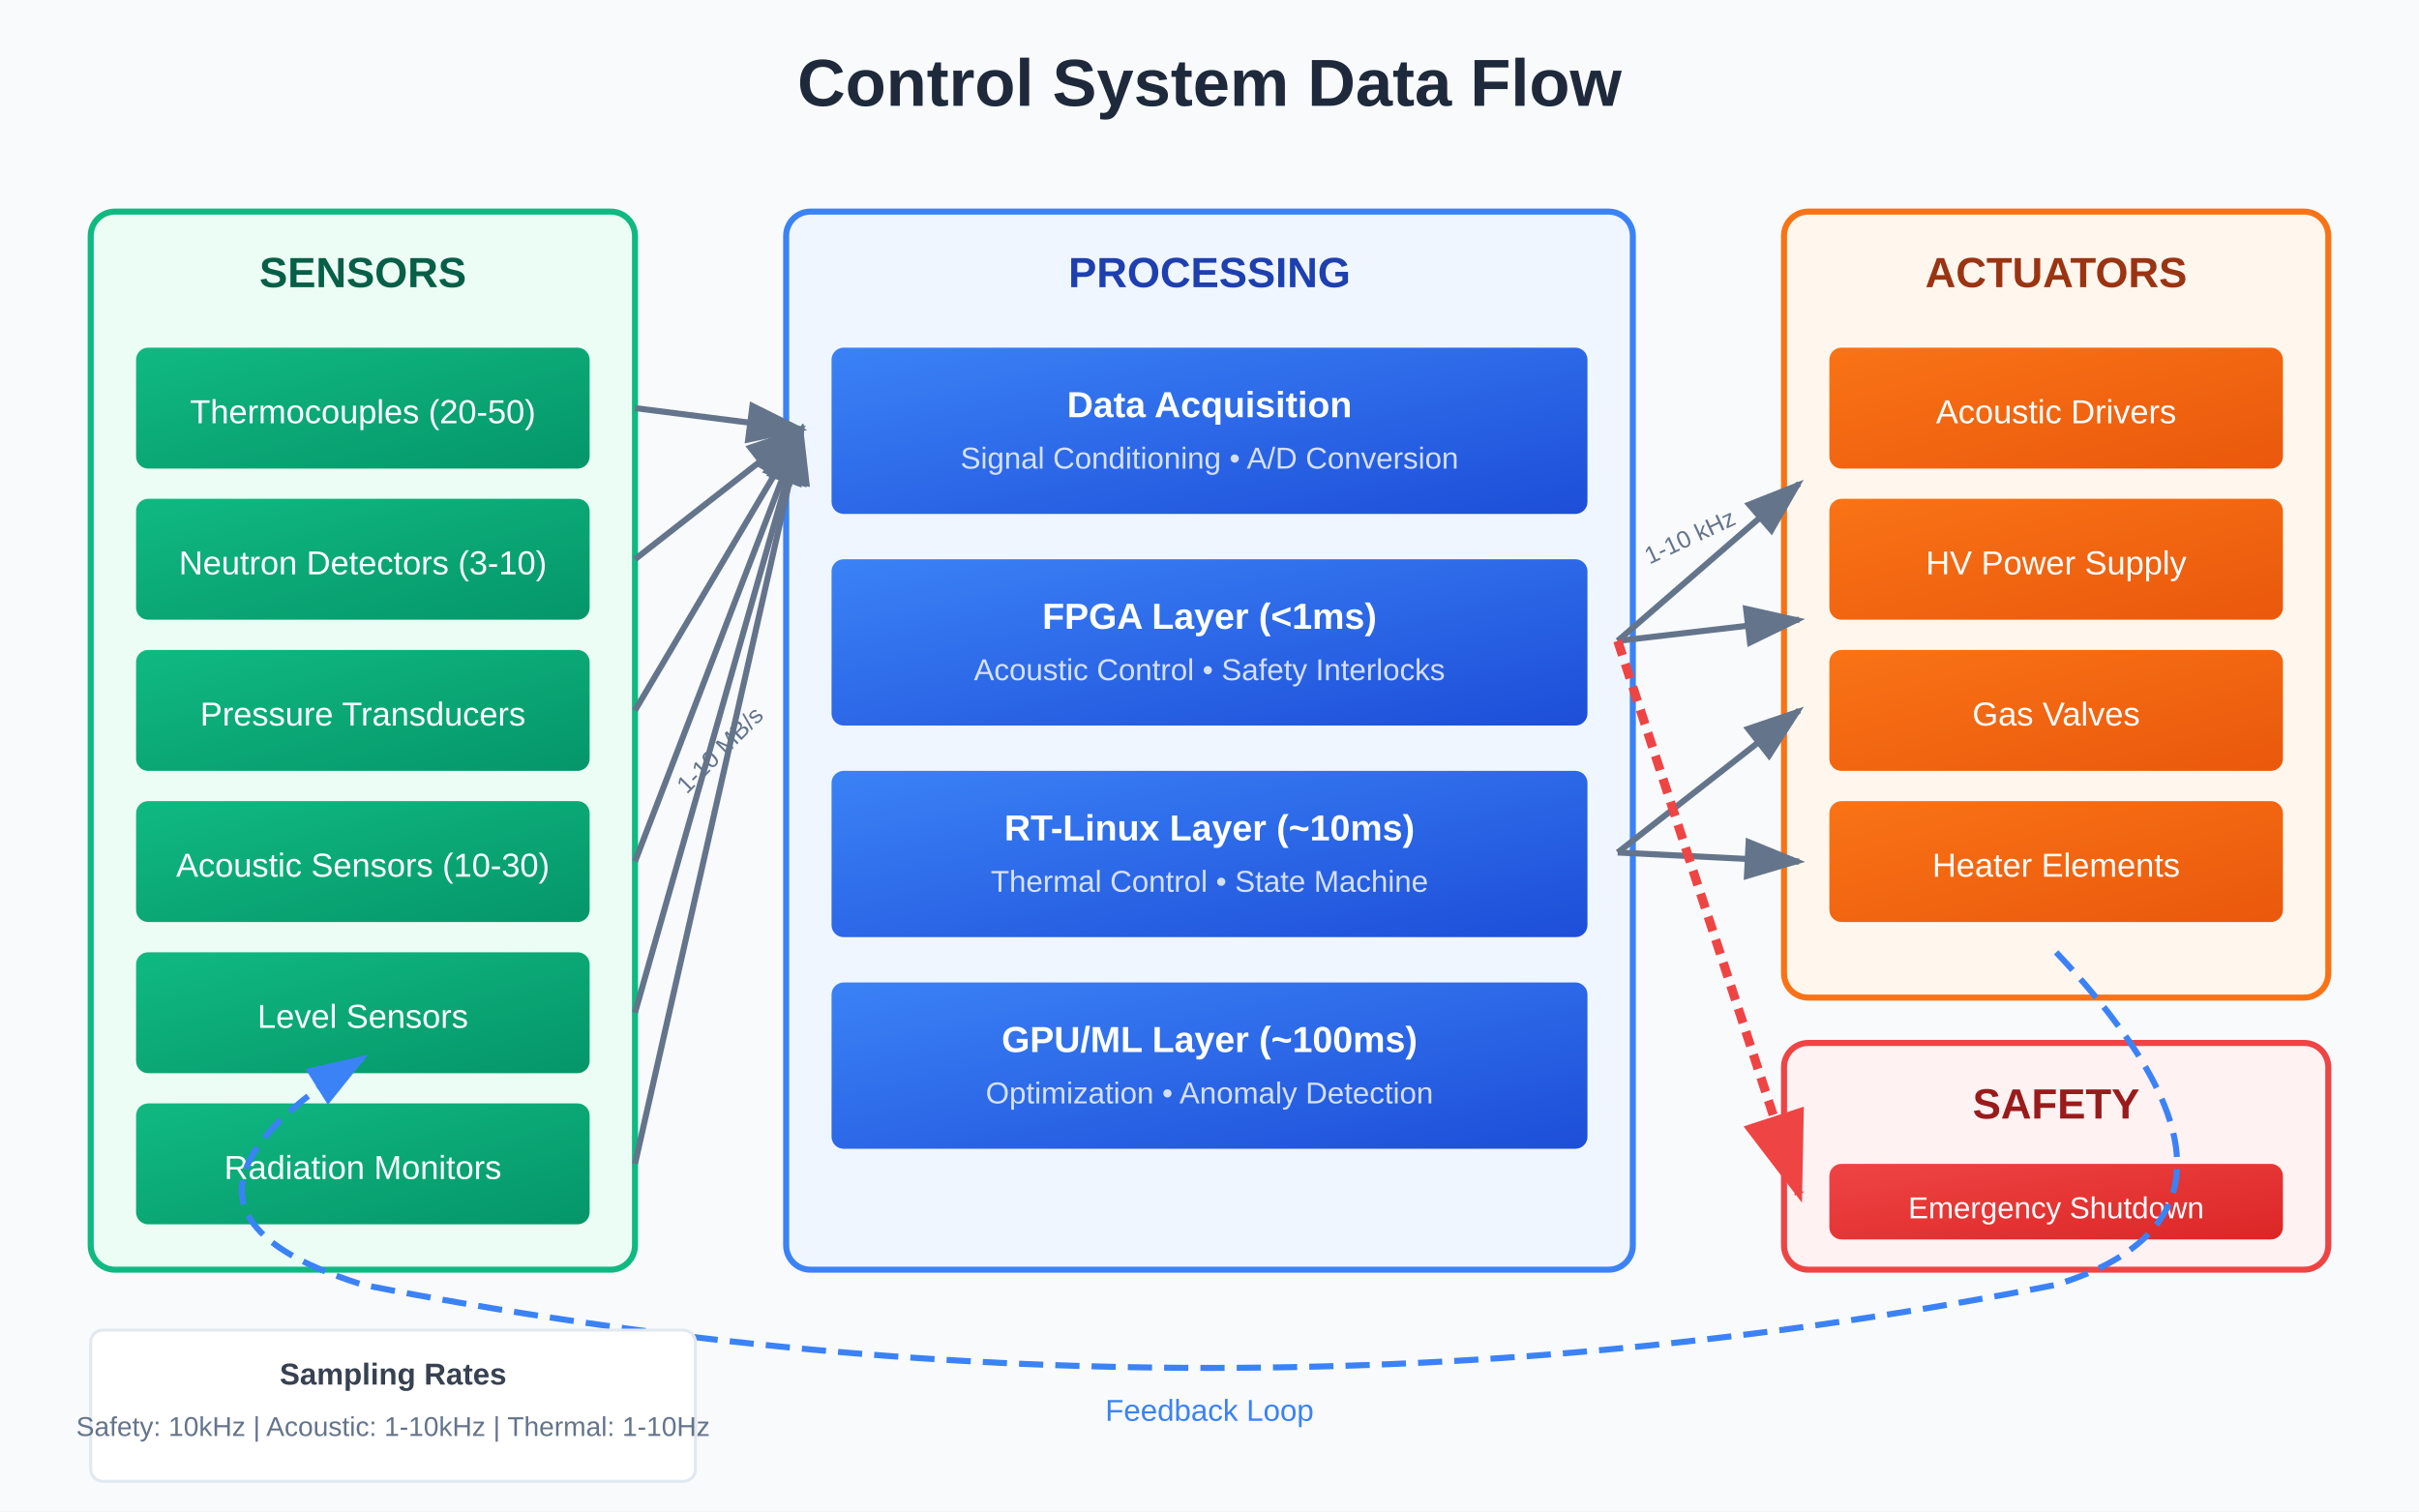
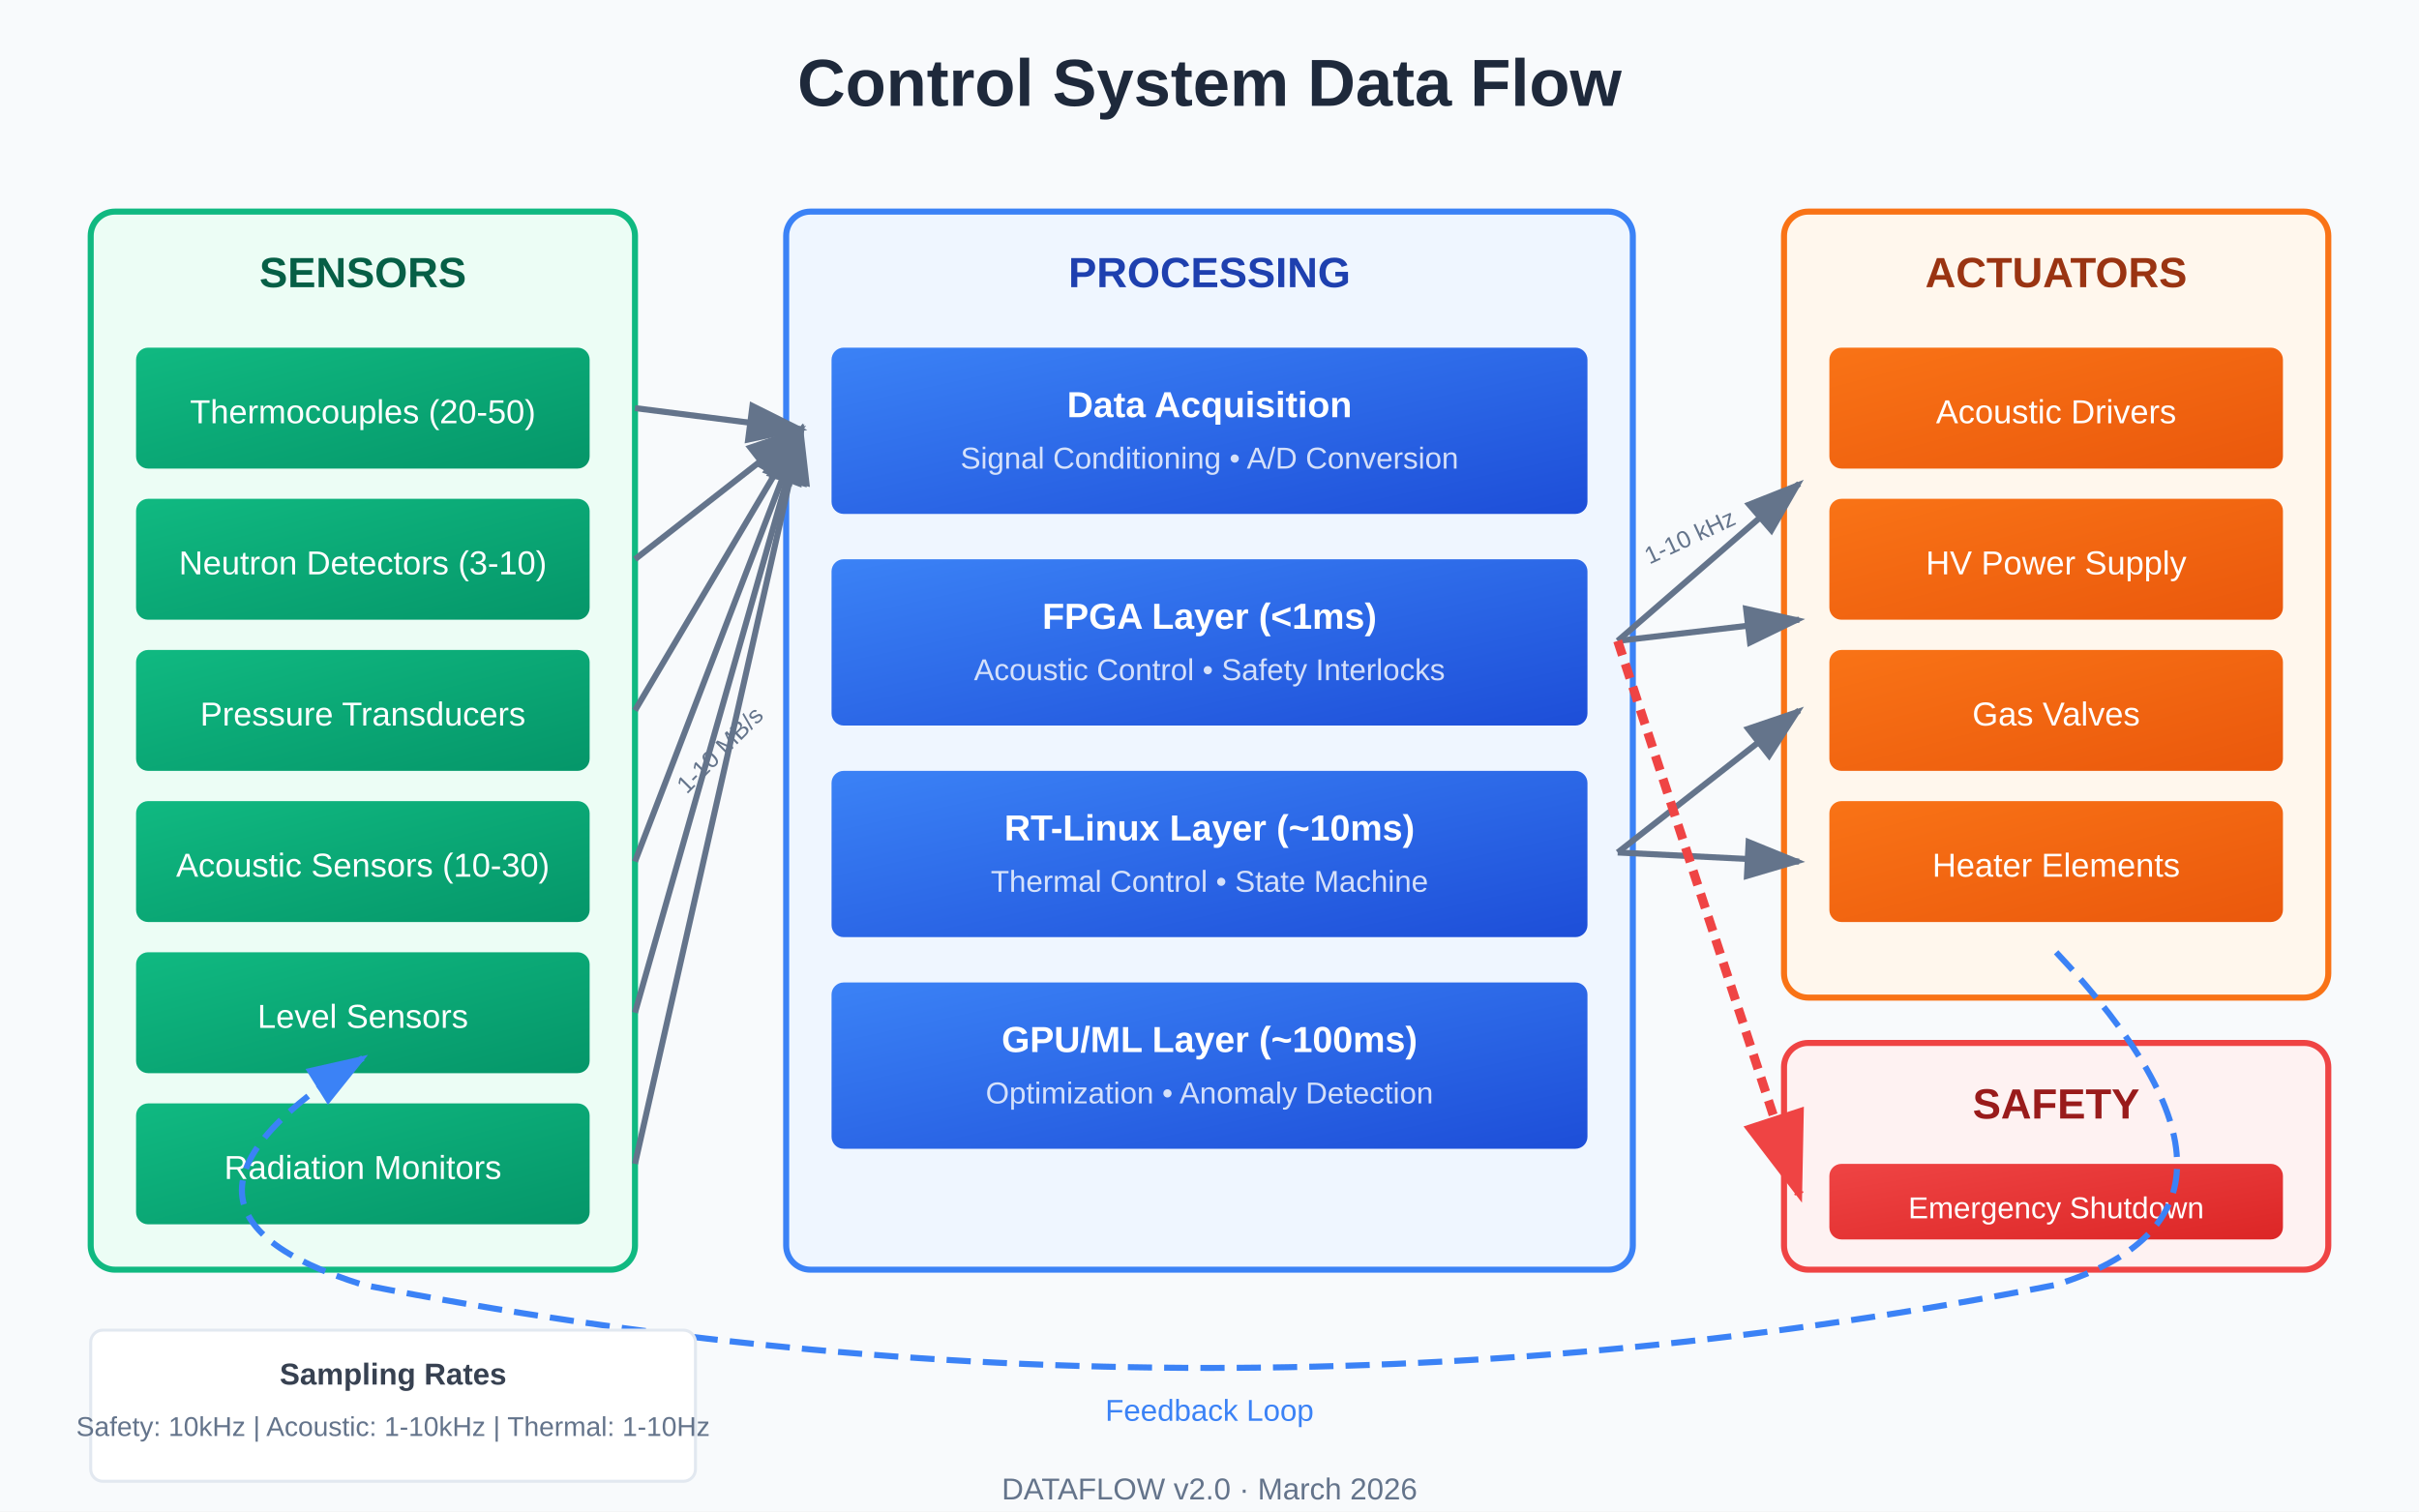
<svg xmlns="http://www.w3.org/2000/svg" viewBox="0 0 800 500">
  <defs>
    <linearGradient id="sensorGrad" x1="0%" y1="0%" x2="100%" y2="100%">
      <stop offset="0%" style="stop-color:#10b981" />
      <stop offset="100%" style="stop-color:#059669" />
    </linearGradient>
    <linearGradient id="processGrad" x1="0%" y1="0%" x2="100%" y2="100%">
      <stop offset="0%" style="stop-color:#3b82f6" />
      <stop offset="100%" style="stop-color:#1d4ed8" />
    </linearGradient>
    <linearGradient id="actuatorGrad" x1="0%" y1="0%" x2="100%" y2="100%">
      <stop offset="0%" style="stop-color:#f97316" />
      <stop offset="100%" style="stop-color:#ea580c" />
    </linearGradient>
    <linearGradient id="safetyGrad" x1="0%" y1="0%" x2="100%" y2="100%">
      <stop offset="0%" style="stop-color:#ef4444" />
      <stop offset="100%" style="stop-color:#dc2626" />
    </linearGradient>
    <marker id="arrow" markerWidth="10" markerHeight="7" refX="9" refY="3.5" orient="auto">
      <polygon points="0 0, 10 3.5, 0 7" fill="#64748b" />
    </marker>
    <marker id="arrowBlue" markerWidth="10" markerHeight="7" refX="9" refY="3.5" orient="auto">
      <polygon points="0 0, 10 3.5, 0 7" fill="#3b82f6" />
    </marker>
    <marker id="arrowRed" markerWidth="10" markerHeight="7" refX="9" refY="3.5" orient="auto">
      <polygon points="0 0, 10 3.5, 0 7" fill="#ef4444" />
    </marker>
  </defs>
  <rect width="800" height="500" fill="#f8fafc" />
  <text x="400" y="35" font-family="Arial, sans-serif" font-size="22" font-weight="bold" fill="#1e293b" text-anchor="middle">Control System Data Flow</text>
  <rect x="30" y="70" width="180" height="350" rx="8" fill="#ecfdf5" stroke="#10b981" stroke-width="2" />
  <text x="120" y="95" font-family="Arial, sans-serif" font-size="14" font-weight="bold" fill="#065f46" text-anchor="middle">SENSORS</text>
  <rect x="45" y="115" width="150" height="40" rx="4" fill="url(#sensorGrad)" />
  <text x="120" y="140" font-family="Arial, sans-serif" font-size="11" fill="white" text-anchor="middle">Thermocouples (20-50)</text>
  <rect x="45" y="165" width="150" height="40" rx="4" fill="url(#sensorGrad)" />
  <text x="120" y="190" font-family="Arial, sans-serif" font-size="11" fill="white" text-anchor="middle">Neutron Detectors (3-10)</text>
  <rect x="45" y="215" width="150" height="40" rx="4" fill="url(#sensorGrad)" />
  <text x="120" y="240" font-family="Arial, sans-serif" font-size="11" fill="white" text-anchor="middle">Pressure Transducers</text>
  <rect x="45" y="265" width="150" height="40" rx="4" fill="url(#sensorGrad)" />
  <text x="120" y="290" font-family="Arial, sans-serif" font-size="11" fill="white" text-anchor="middle">Acoustic Sensors (10-30)</text>
  <rect x="45" y="315" width="150" height="40" rx="4" fill="url(#sensorGrad)" />
  <text x="120" y="340" font-family="Arial, sans-serif" font-size="11" fill="white" text-anchor="middle">Level Sensors</text>
  <rect x="45" y="365" width="150" height="40" rx="4" fill="url(#sensorGrad)" />
  <text x="120" y="390" font-family="Arial, sans-serif" font-size="11" fill="white" text-anchor="middle">Radiation Monitors</text>
  <rect x="260" y="70" width="280" height="350" rx="8" fill="#eff6ff" stroke="#3b82f6" stroke-width="2" />
  <text x="400" y="95" font-family="Arial, sans-serif" font-size="14" font-weight="bold" fill="#1e40af" text-anchor="middle">PROCESSING</text>
  <rect x="275" y="115" width="250" height="55" rx="4" fill="url(#processGrad)" />
  <text x="400" y="138" font-family="Arial, sans-serif" font-size="12" font-weight="bold" fill="white" text-anchor="middle">Data Acquisition</text>
  <text x="400" y="155" font-family="Arial, sans-serif" font-size="10" fill="rgba(255,255,255,0.8)" text-anchor="middle">Signal Conditioning • A/D Conversion</text>
  <rect x="275" y="185" width="250" height="55" rx="4" fill="url(#processGrad)" />
  <text x="400" y="208" font-family="Arial, sans-serif" font-size="12" font-weight="bold" fill="white" text-anchor="middle">FPGA Layer (&lt;1ms)</text>
  <text x="400" y="225" font-family="Arial, sans-serif" font-size="10" fill="rgba(255,255,255,0.8)" text-anchor="middle">Acoustic Control • Safety Interlocks</text>
  <rect x="275" y="255" width="250" height="55" rx="4" fill="url(#processGrad)" />
  <text x="400" y="278" font-family="Arial, sans-serif" font-size="12" font-weight="bold" fill="white" text-anchor="middle">RT-Linux Layer (~10ms)</text>
  <text x="400" y="295" font-family="Arial, sans-serif" font-size="10" fill="rgba(255,255,255,0.8)" text-anchor="middle">Thermal Control • State Machine</text>
  <rect x="275" y="325" width="250" height="55" rx="4" fill="url(#processGrad)" />
  <text x="400" y="348" font-family="Arial, sans-serif" font-size="12" font-weight="bold" fill="white" text-anchor="middle">GPU/ML Layer (~100ms)</text>
  <text x="400" y="365" font-family="Arial, sans-serif" font-size="10" fill="rgba(255,255,255,0.8)" text-anchor="middle">Optimization • Anomaly Detection</text>
  <rect x="590" y="70" width="180" height="260" rx="8" fill="#fff7ed" stroke="#f97316" stroke-width="2" />
  <text x="680" y="95" font-family="Arial, sans-serif" font-size="14" font-weight="bold" fill="#9a3412" text-anchor="middle">ACTUATORS</text>
  <rect x="605" y="115" width="150" height="40" rx="4" fill="url(#actuatorGrad)" />
  <text x="680" y="140" font-family="Arial, sans-serif" font-size="11" fill="white" text-anchor="middle">Acoustic Drivers</text>
  <rect x="605" y="165" width="150" height="40" rx="4" fill="url(#actuatorGrad)" />
  <text x="680" y="190" font-family="Arial, sans-serif" font-size="11" fill="white" text-anchor="middle">HV Power Supply</text>
  <rect x="605" y="215" width="150" height="40" rx="4" fill="url(#actuatorGrad)" />
  <text x="680" y="240" font-family="Arial, sans-serif" font-size="11" fill="white" text-anchor="middle">Gas Valves</text>
  <rect x="605" y="265" width="150" height="40" rx="4" fill="url(#actuatorGrad)" />
  <text x="680" y="290" font-family="Arial, sans-serif" font-size="11" fill="white" text-anchor="middle">Heater Elements</text>
  <rect x="590" y="345" width="180" height="75" rx="8" fill="#fef2f2" stroke="#ef4444" stroke-width="2" />
  <text x="680" y="370" font-family="Arial, sans-serif" font-size="14" font-weight="bold" fill="#991b1b" text-anchor="middle">SAFETY</text>
  <rect x="605" y="385" width="150" height="25" rx="4" fill="url(#safetyGrad)" />
  <text x="680" y="403" font-family="Arial, sans-serif" font-size="10" fill="white" text-anchor="middle">Emergency Shutdown</text>
  <path d="M210 135 L265 142" stroke="#64748b" stroke-width="2" marker-end="url(#arrow)" />
  <path d="M210 185 L265 142" stroke="#64748b" stroke-width="2" marker-end="url(#arrow)" />
  <path d="M210 235 L265 142" stroke="#64748b" stroke-width="2" marker-end="url(#arrow)" />
  <path d="M210 285 L265 142" stroke="#64748b" stroke-width="2" marker-end="url(#arrow)" />
  <path d="M210 335 L265 142" stroke="#64748b" stroke-width="2" marker-end="url(#arrow)" />
  <path d="M210 385 L265 142" stroke="#64748b" stroke-width="2" marker-end="url(#arrow)" />
  <path d="M535 212 L595 160" stroke="#64748b" stroke-width="2" marker-end="url(#arrow)" />
  <path d="M535 212 L595 205" stroke="#64748b" stroke-width="2" marker-end="url(#arrow)" />
  <path d="M535 282 L595 235" stroke="#64748b" stroke-width="2" marker-end="url(#arrow)" />
  <path d="M535 282 L595 285" stroke="#64748b" stroke-width="2" marker-end="url(#arrow)" />
  <path d="M535 212 L595 395" stroke="#ef4444" stroke-width="3" marker-end="url(#arrowRed)" stroke-dasharray="5,3" />
  <path d="M680 315 Q 760 400 680 425 Q 400 480 120 425 Q 40 400 120 350" stroke="#3b82f6" stroke-width="2" fill="none" marker-end="url(#arrowBlue)" stroke-dasharray="8,4" />
  <text x="400" y="470" font-family="Arial, sans-serif" font-size="10" fill="#3b82f6" text-anchor="middle">Feedback Loop</text>
  <text x="240" y="250" font-family="Arial, sans-serif" font-size="8" fill="#64748b" text-anchor="middle" transform="rotate(-45 240 250)">1-10 MB/s</text>
  <text x="560" y="180" font-family="Arial, sans-serif" font-size="8" fill="#64748b" text-anchor="middle" transform="rotate(-25 560 180)">1-10 kHz</text>
  <rect x="30" y="440" width="200" height="50" rx="4" fill="white" stroke="#e2e8f0" />
  <text x="130" y="458" font-family="Arial, sans-serif" font-size="10" font-weight="bold" fill="#374151" text-anchor="middle">Sampling Rates</text>
  <text x="130" y="475" font-family="Arial, sans-serif" font-size="9" fill="#64748b" text-anchor="middle">Safety: 10kHz | Acoustic: 1-10kHz | Thermal: 1-10Hz</text>
+   <text x="400" y="496" font-family="Arial, sans-serif" font-size="10" fill="#64748b" text-anchor="middle">DATAFLOW v2.0 · March 2026</text>
</svg>
